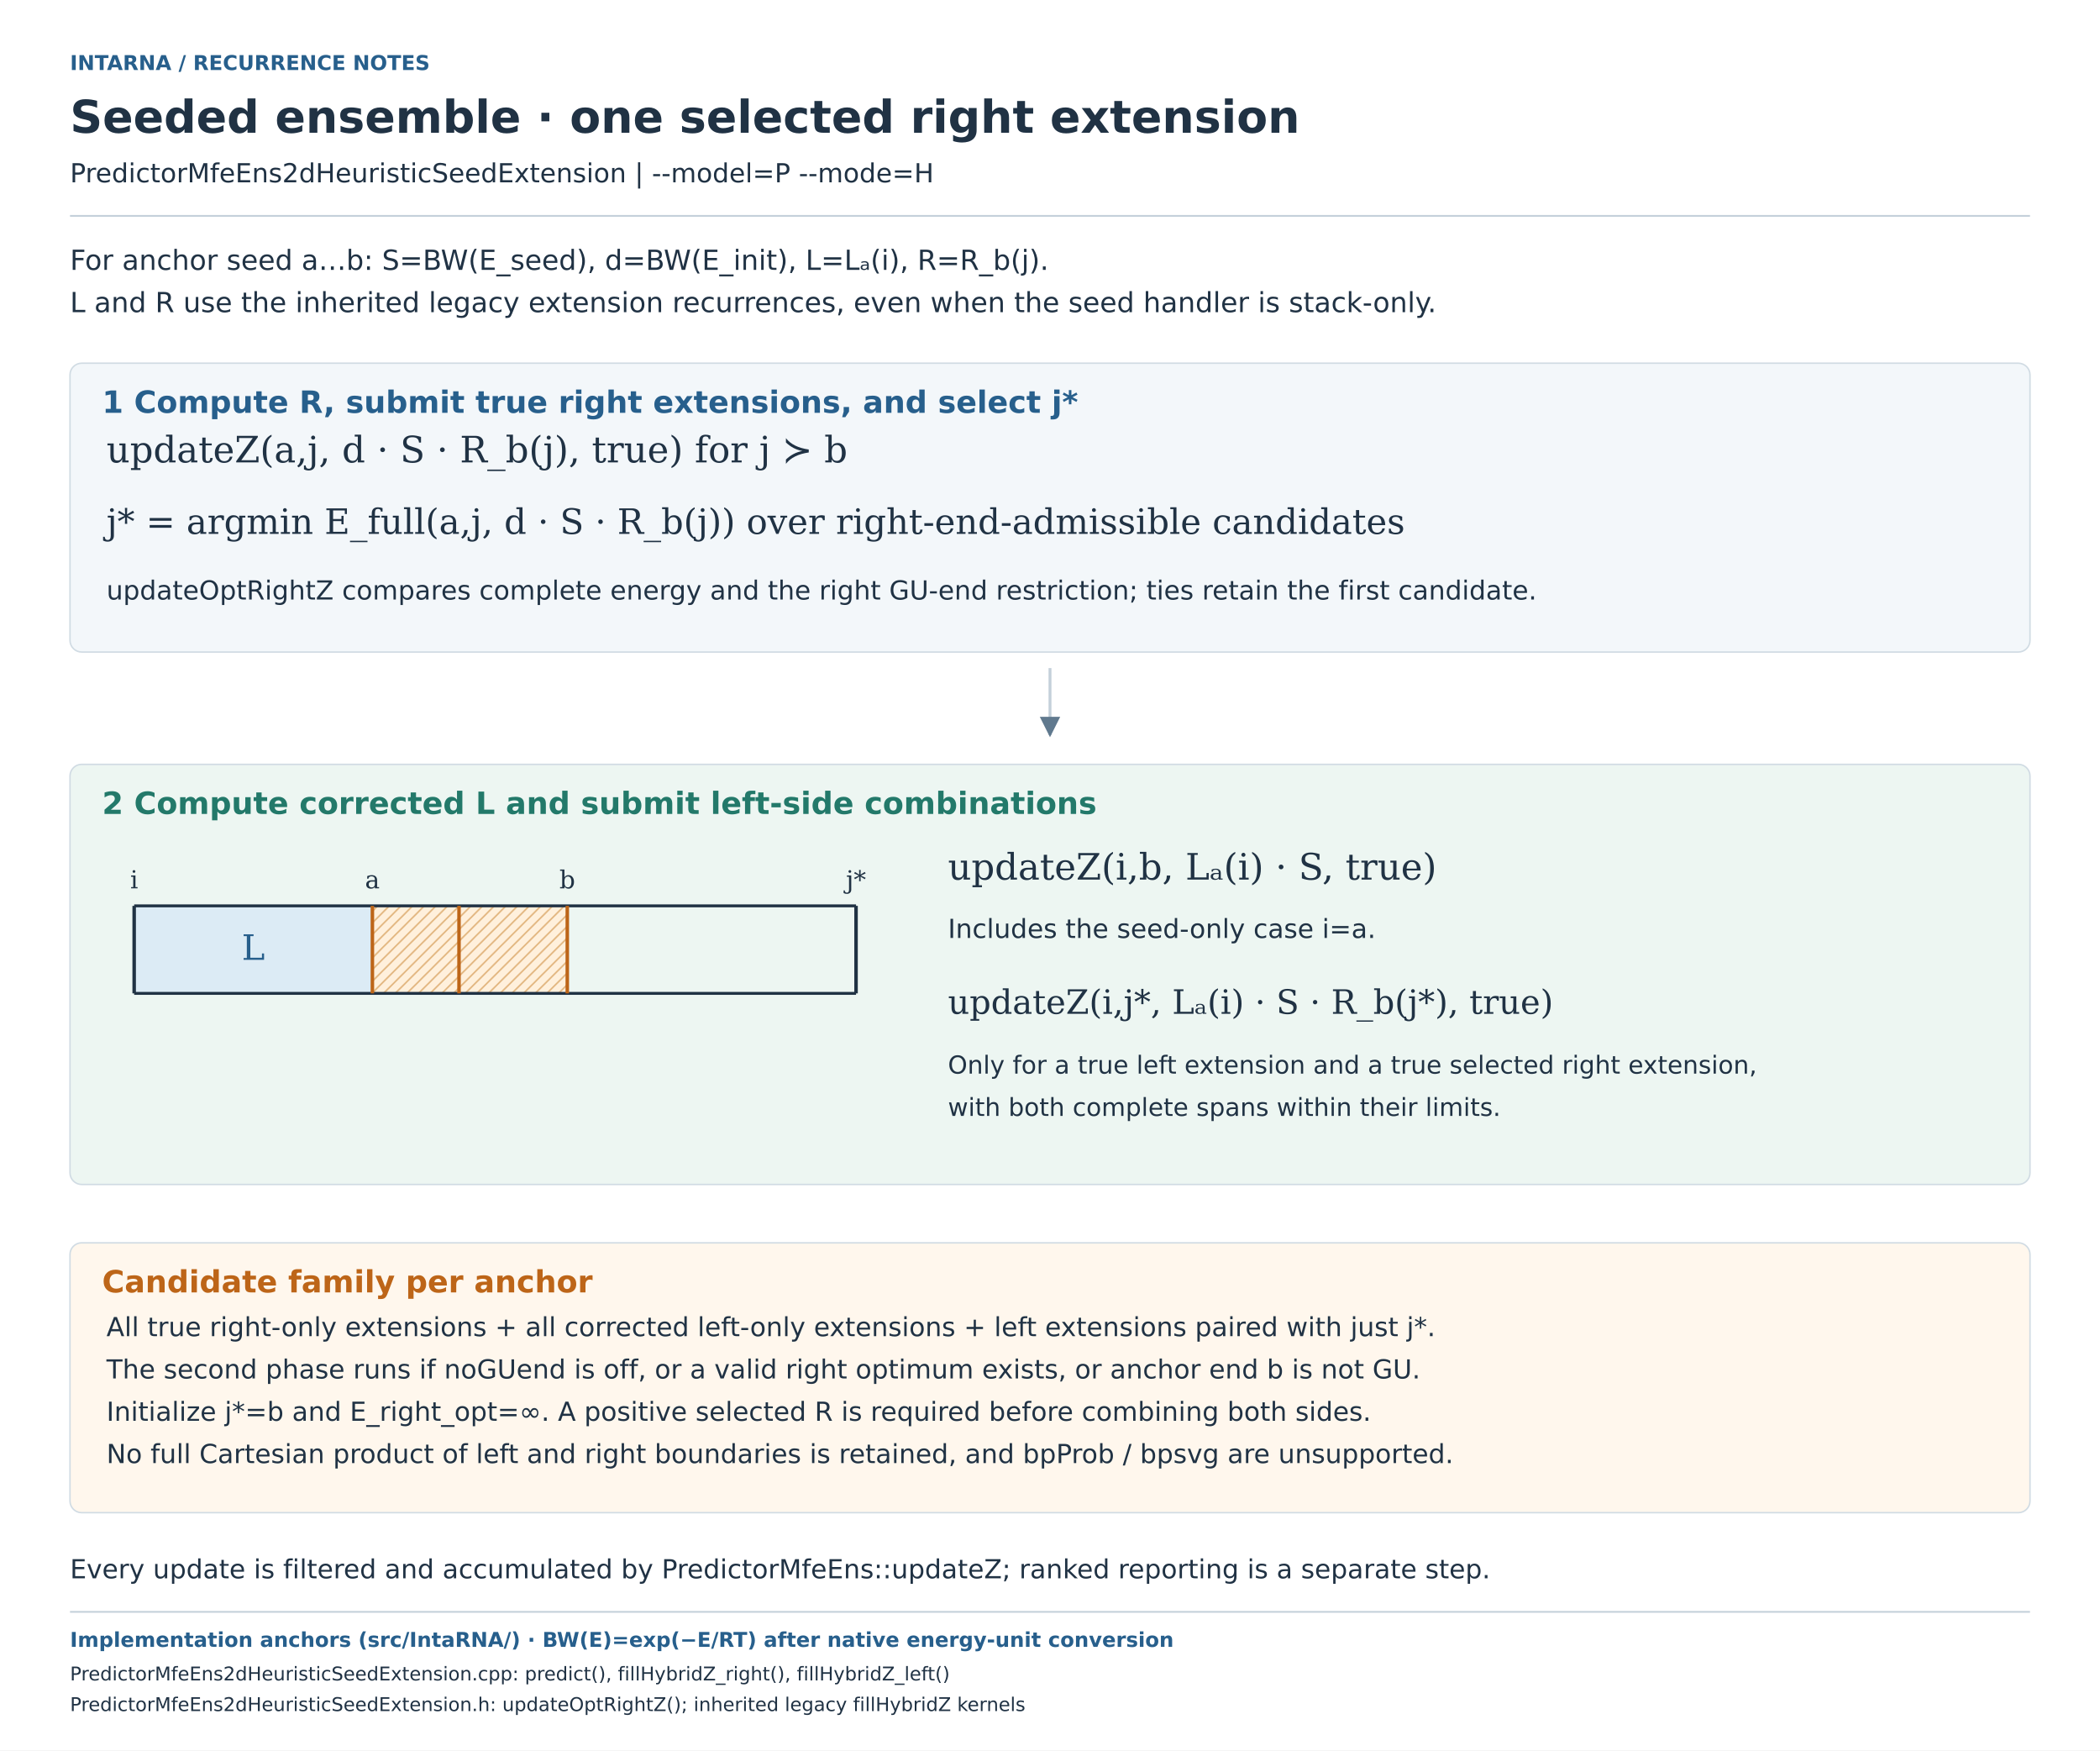
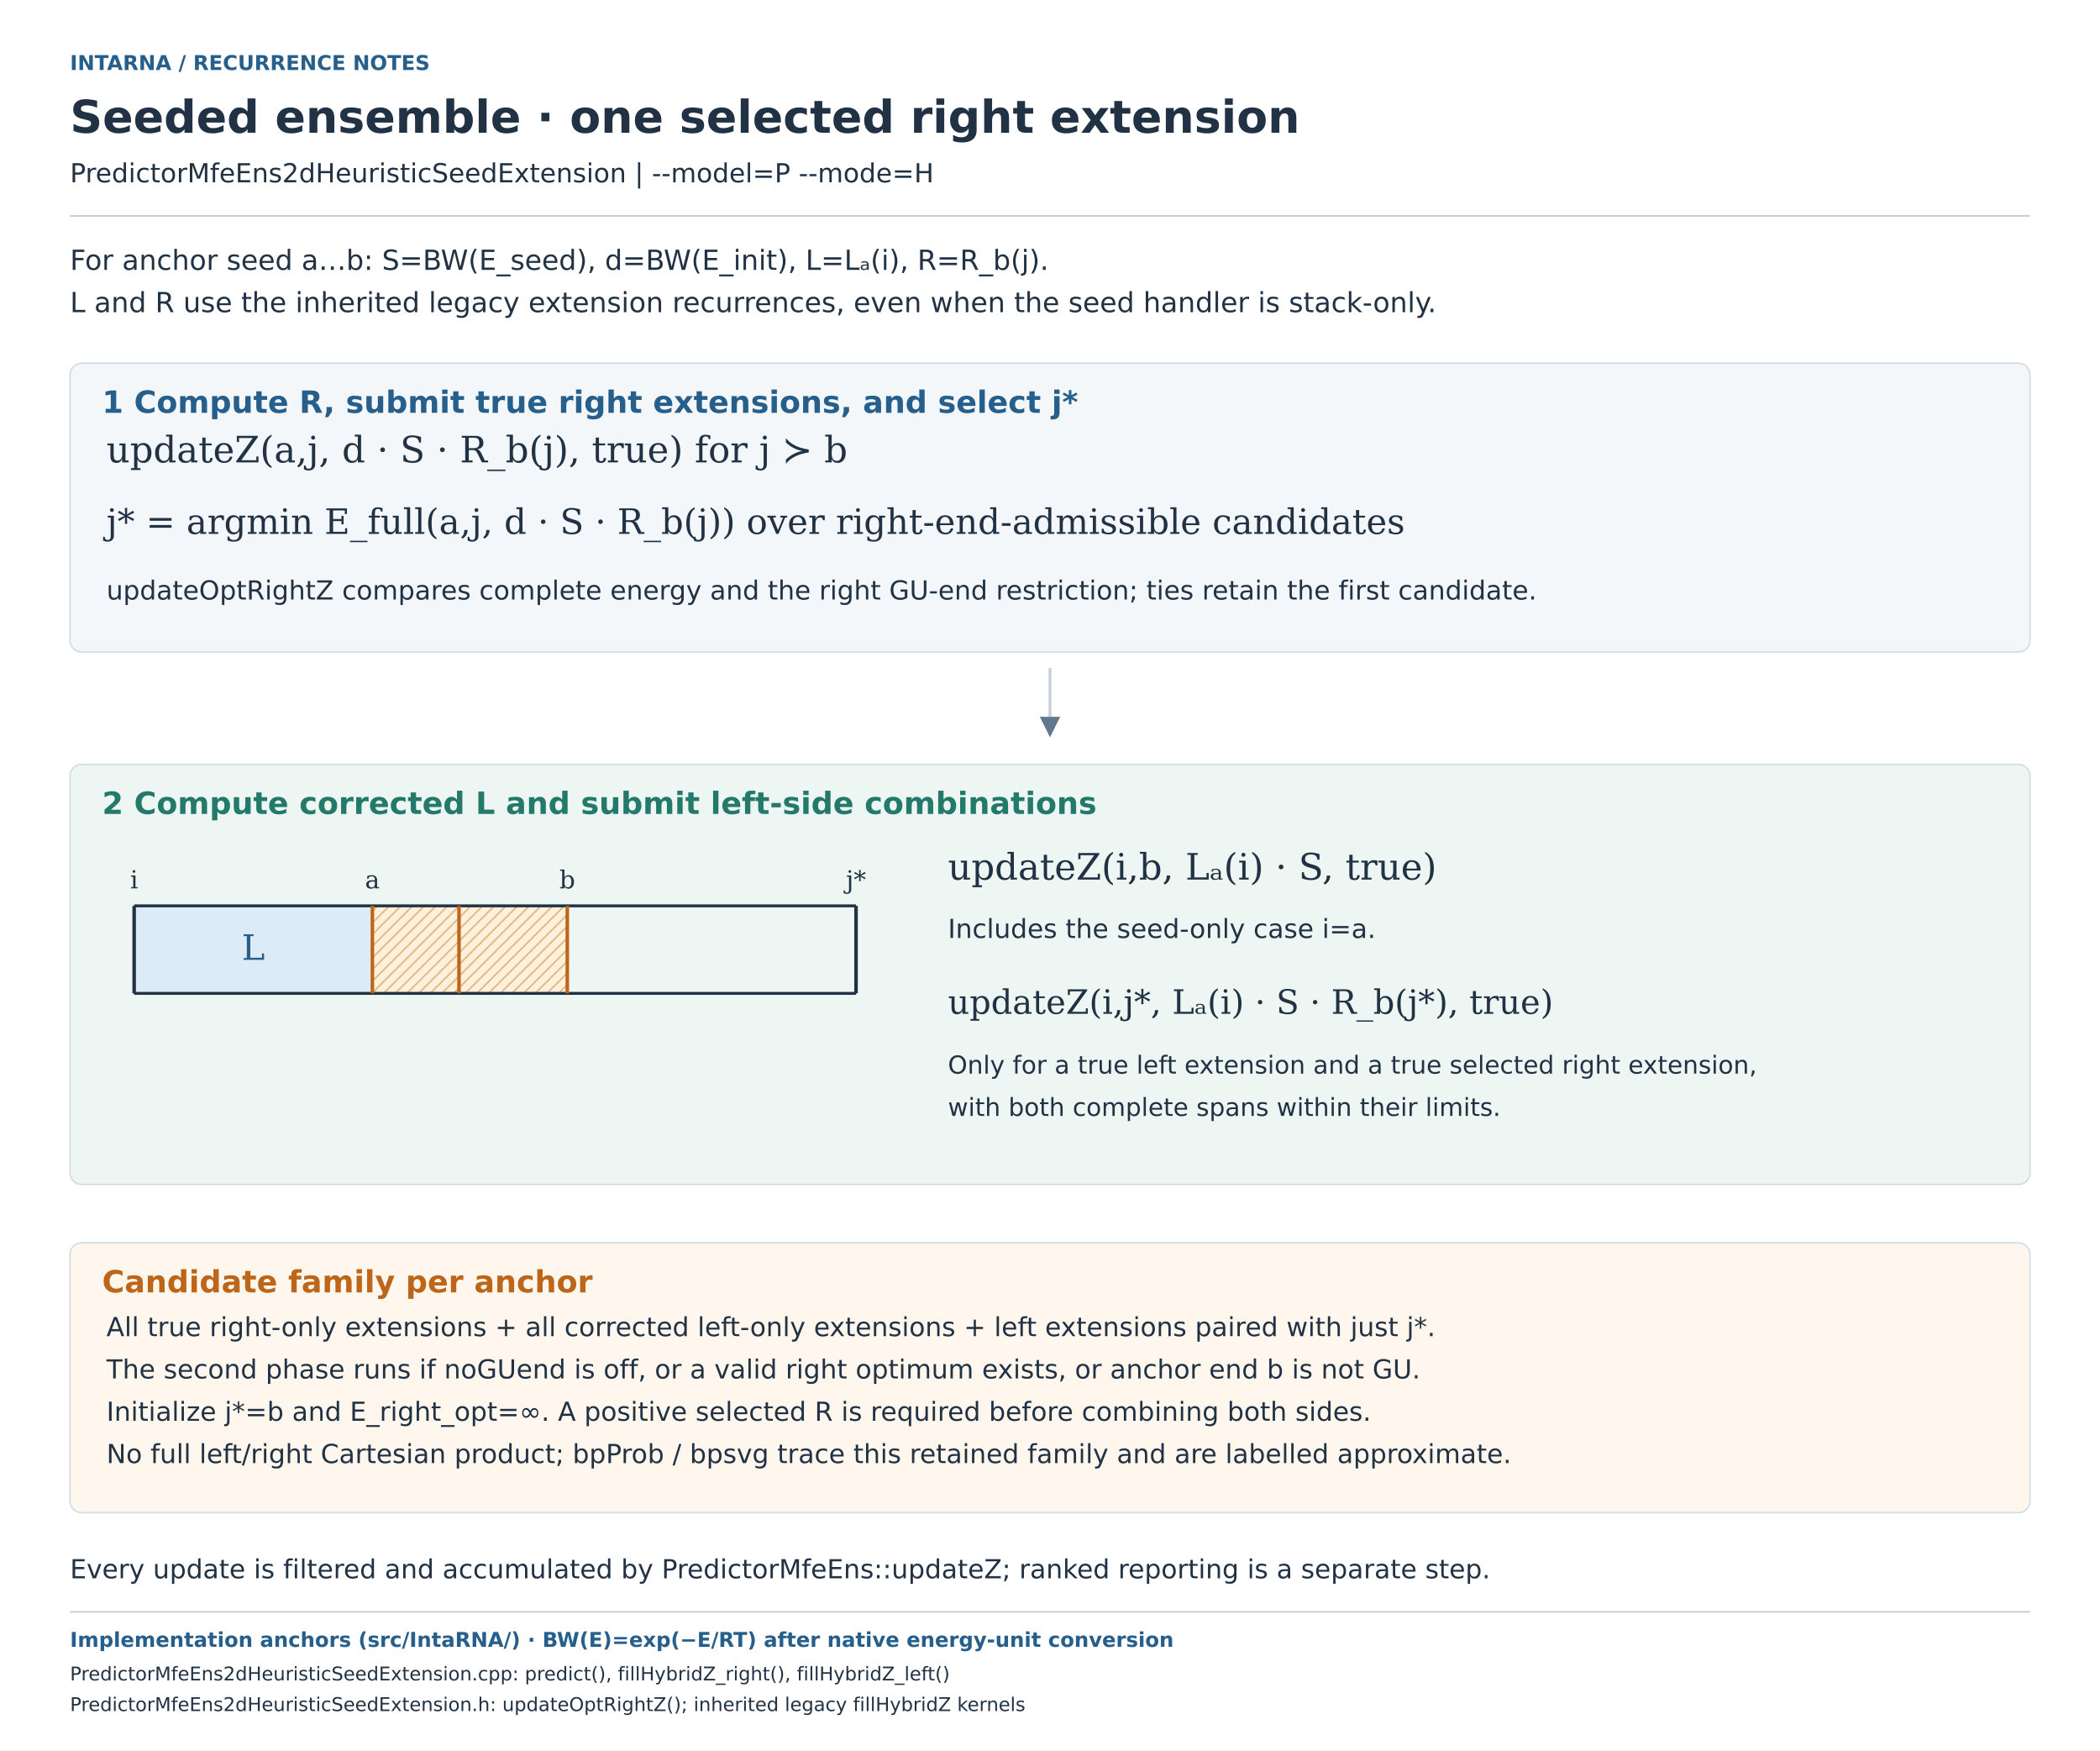
<svg xmlns="http://www.w3.org/2000/svg" width="1440" height="1200" viewBox="0 0 1440 1200" role="img" aria-labelledby="title desc">
  <defs>
    <marker id="arrow" viewBox="0 0 10 10" refX="9" refY="5" markerWidth="7" markerHeight="7" orient="auto-start-reverse">
      <path d="M0 0 L10 5 L0 10 Z" fill="#60798e" />
    </marker>
    <pattern id="seed-hatch" width="8" height="8" patternUnits="userSpaceOnUse">
      <rect width="8" height="8" fill="#fff0dc" />
      <path d="M-2 2 L2 -2 M0 8 L8 0 M6 10 L10 6" stroke="#e0b27a" stroke-width="1" />
    </pattern>
  </defs>
  <rect width="1440" height="100%" fill="white" />
  <text x="48" y="48" font-family="DejaVu Sans, sans-serif" font-size="14" fill="#275f8c" text-anchor="start" font-weight="bold">INTARNA  /  RECURRENCE NOTES</text>
  <text x="48" y="91" font-family="DejaVu Sans, sans-serif" font-size="31" fill="#203244" text-anchor="start" font-weight="bold">Seeded ensemble · one selected right extension</text>
  <text x="48" y="125" font-family="DejaVu Sans, sans-serif" font-size="18" fill="#203244" text-anchor="start">PredictorMfeEns2dHeuristicSeedExtension  |  --model=P --mode=H</text>
  <path d="M48 148 L1392 148" fill="none" stroke="#c4d0da" stroke-width="1.2" />
  <text x="48" y="185" font-family="DejaVu Sans, sans-serif" font-size="19" fill="#203244" text-anchor="start">For anchor seed a…b: S=BW(E_seed), d=BW(E_init), L=Lₐ(i), R=R_b(j).</text>
  <text x="48" y="214" font-family="DejaVu Sans, sans-serif" font-size="19" fill="#203244" text-anchor="start">L and R use the inherited legacy extension recurrences, even when the seed handler is stack-only.</text>
  <rect x="48" y="249" width="1344" height="198" rx="8" fill="#f3f7fa" stroke="#d0dbe3" />
  <text x="70" y="283" font-family="DejaVu Sans, sans-serif" font-size="21" fill="#275f8c" text-anchor="start" font-weight="bold">1  Compute R, submit true right extensions, and select j*</text>
  <text x="73" y="317" font-family="DejaVu Serif, sans-serif" font-size="25" fill="#203244" text-anchor="start">updateZ(a,j, d · S · R_b(j), true)     for j <tspan font-family="DejaVu Sans, sans-serif">≻</tspan> b</text>
  <text x="73" y="366" font-family="DejaVu Serif, sans-serif" font-size="24" fill="#203244" text-anchor="start">j* = argmin E_full(a,j, d · S · R_b(j))     over right-end-admissible candidates</text>
  <text x="73" y="411" font-family="DejaVu Sans, sans-serif" font-size="18" fill="#203244" text-anchor="start">updateOptRightZ compares complete energy and the right GU-end restriction; ties retain the first candidate.</text>
  <path d="M720 458 L720 504" fill="none" stroke="#c4d0da" stroke-width="2" marker-end="url(#arrow)" />
  <rect x="48" y="524" width="1344" height="288" rx="8" fill="#edf6f2" stroke="#d0dbe3" />
  <text x="70" y="558" font-family="DejaVu Sans, sans-serif" font-size="21" fill="#23796a" text-anchor="start" font-weight="bold">2  Compute corrected L and submit left-side combinations</text>
  <rect x="92" y="621" width="163.35" height="60" fill="#dcebf5" />
  <text x="173.675" y="658" font-family="DejaVu Serif, sans-serif" font-size="24" fill="#275f8c" text-anchor="middle">L</text>
  <rect x="255.35" y="621" width="133.65" height="60" fill="url(#seed-hatch)" />
  <path d="M92 621 L587 621" fill="none" stroke="#203244" stroke-width="2" />
  <path d="M92 681 L587 681" fill="none" stroke="#203244" stroke-width="2" />
  <path d="M92 621 L92 681" fill="none" stroke="#203244" stroke-width="2.4" />
  <text x="92" y="609" font-family="DejaVu Serif, sans-serif" font-size="17" fill="#203244" text-anchor="middle">i</text>
  <path d="M255.35 621 L255.35 681" fill="none" stroke="#bd6518" stroke-width="2.4" />
  <text x="255.35" y="609" font-family="DejaVu Serif, sans-serif" font-size="17" fill="#203244" text-anchor="middle">a</text>
  <path d="M314.75 621 L314.75 681" fill="none" stroke="#bd6518" stroke-width="2.4" />
  <path d="M389.0 621 L389.0 681" fill="none" stroke="#bd6518" stroke-width="2.4" />
  <text x="389.0" y="609" font-family="DejaVu Serif, sans-serif" font-size="17" fill="#203244" text-anchor="middle">b</text>
  <path d="M587 621 L587 681" fill="none" stroke="#203244" stroke-width="2.4" />
  <text x="587" y="609" font-family="DejaVu Serif, sans-serif" font-size="17" fill="#203244" text-anchor="middle">j*</text>
  <text x="650" y="603" font-family="DejaVu Serif, sans-serif" font-size="25" fill="#203244" text-anchor="start">updateZ(i,b, Lₐ(i) · S, true)</text>
  <text x="650" y="643" font-family="DejaVu Sans, sans-serif" font-size="18" fill="#203244" text-anchor="start">Includes the seed-only case i=a.</text>
  <text x="650" y="695" font-family="DejaVu Serif, sans-serif" font-size="23" fill="#203244" text-anchor="start">updateZ(i,j*, Lₐ(i) · S · R_b(j*), true)</text>
  <text x="650" y="736" font-family="DejaVu Sans, sans-serif" font-size="17" fill="#203244" text-anchor="start">Only for a true left extension and a true selected right extension,</text>
  <text x="650" y="765" font-family="DejaVu Sans, sans-serif" font-size="17" fill="#203244" text-anchor="start">with both complete spans within their limits.</text>
  <rect x="48" y="852" width="1344" height="185" rx="8" fill="#fff7ed" stroke="#d0dbe3" />
  <text x="70" y="886" font-family="DejaVu Sans, sans-serif" font-size="21" fill="#bd6518" text-anchor="start" font-weight="bold">Candidate family per anchor</text>
  <text x="73" y="916" font-family="DejaVu Sans, sans-serif" font-size="18" fill="#203244" text-anchor="start">All true right-only extensions + all corrected left-only extensions + left extensions paired with just j*.</text>
  <text x="73" y="945" font-family="DejaVu Sans, sans-serif" font-size="18" fill="#203244" text-anchor="start">The second phase runs if noGUend is off, or a valid right optimum exists, or anchor end b is not GU.</text>
  <text x="73" y="974" font-family="DejaVu Sans, sans-serif" font-size="18" fill="#203244" text-anchor="start">Initialize j*=b and E_right_opt=∞. A positive selected R is required before combining both sides.</text>
-   <text x="73" y="1003" font-family="DejaVu Sans, sans-serif" font-size="18" fill="#203244" text-anchor="start">No full Cartesian product of left and right boundaries is retained, and bpProb / bpsvg are unsupported.</text>
+   <text x="73" y="1003" font-family="DejaVu Sans, sans-serif" font-size="18" fill="#203244" text-anchor="start">No full left/right Cartesian product; bpProb / bpsvg trace this retained family and are labelled approximate.</text>
  <text x="48" y="1082" font-family="DejaVu Sans, sans-serif" font-size="18" fill="#203244" text-anchor="start">Every update is filtered and accumulated by PredictorMfeEns::updateZ; ranked reporting is a separate step.</text>
  <path d="M48 1105 L1392 1105" fill="none" stroke="#c4d0da" stroke-width="1.2" />
  <text x="48" y="1129" font-family="DejaVu Sans, sans-serif" font-size="14" fill="#275f8c" text-anchor="start" font-weight="bold">Implementation anchors (src/IntaRNA/) · BW(E)=exp(−E/RT) after native energy-unit conversion</text>
  <text x="48" y="1152" font-family="DejaVu Sans, sans-serif" font-size="13" fill="#203244" text-anchor="start">PredictorMfeEns2dHeuristicSeedExtension.cpp: predict(), fillHybridZ_right(), fillHybridZ_left()</text>
  <text x="48" y="1173" font-family="DejaVu Sans, sans-serif" font-size="13" fill="#203244" text-anchor="start">PredictorMfeEns2dHeuristicSeedExtension.h: updateOptRightZ(); inherited legacy fillHybridZ kernels</text>
</svg>
